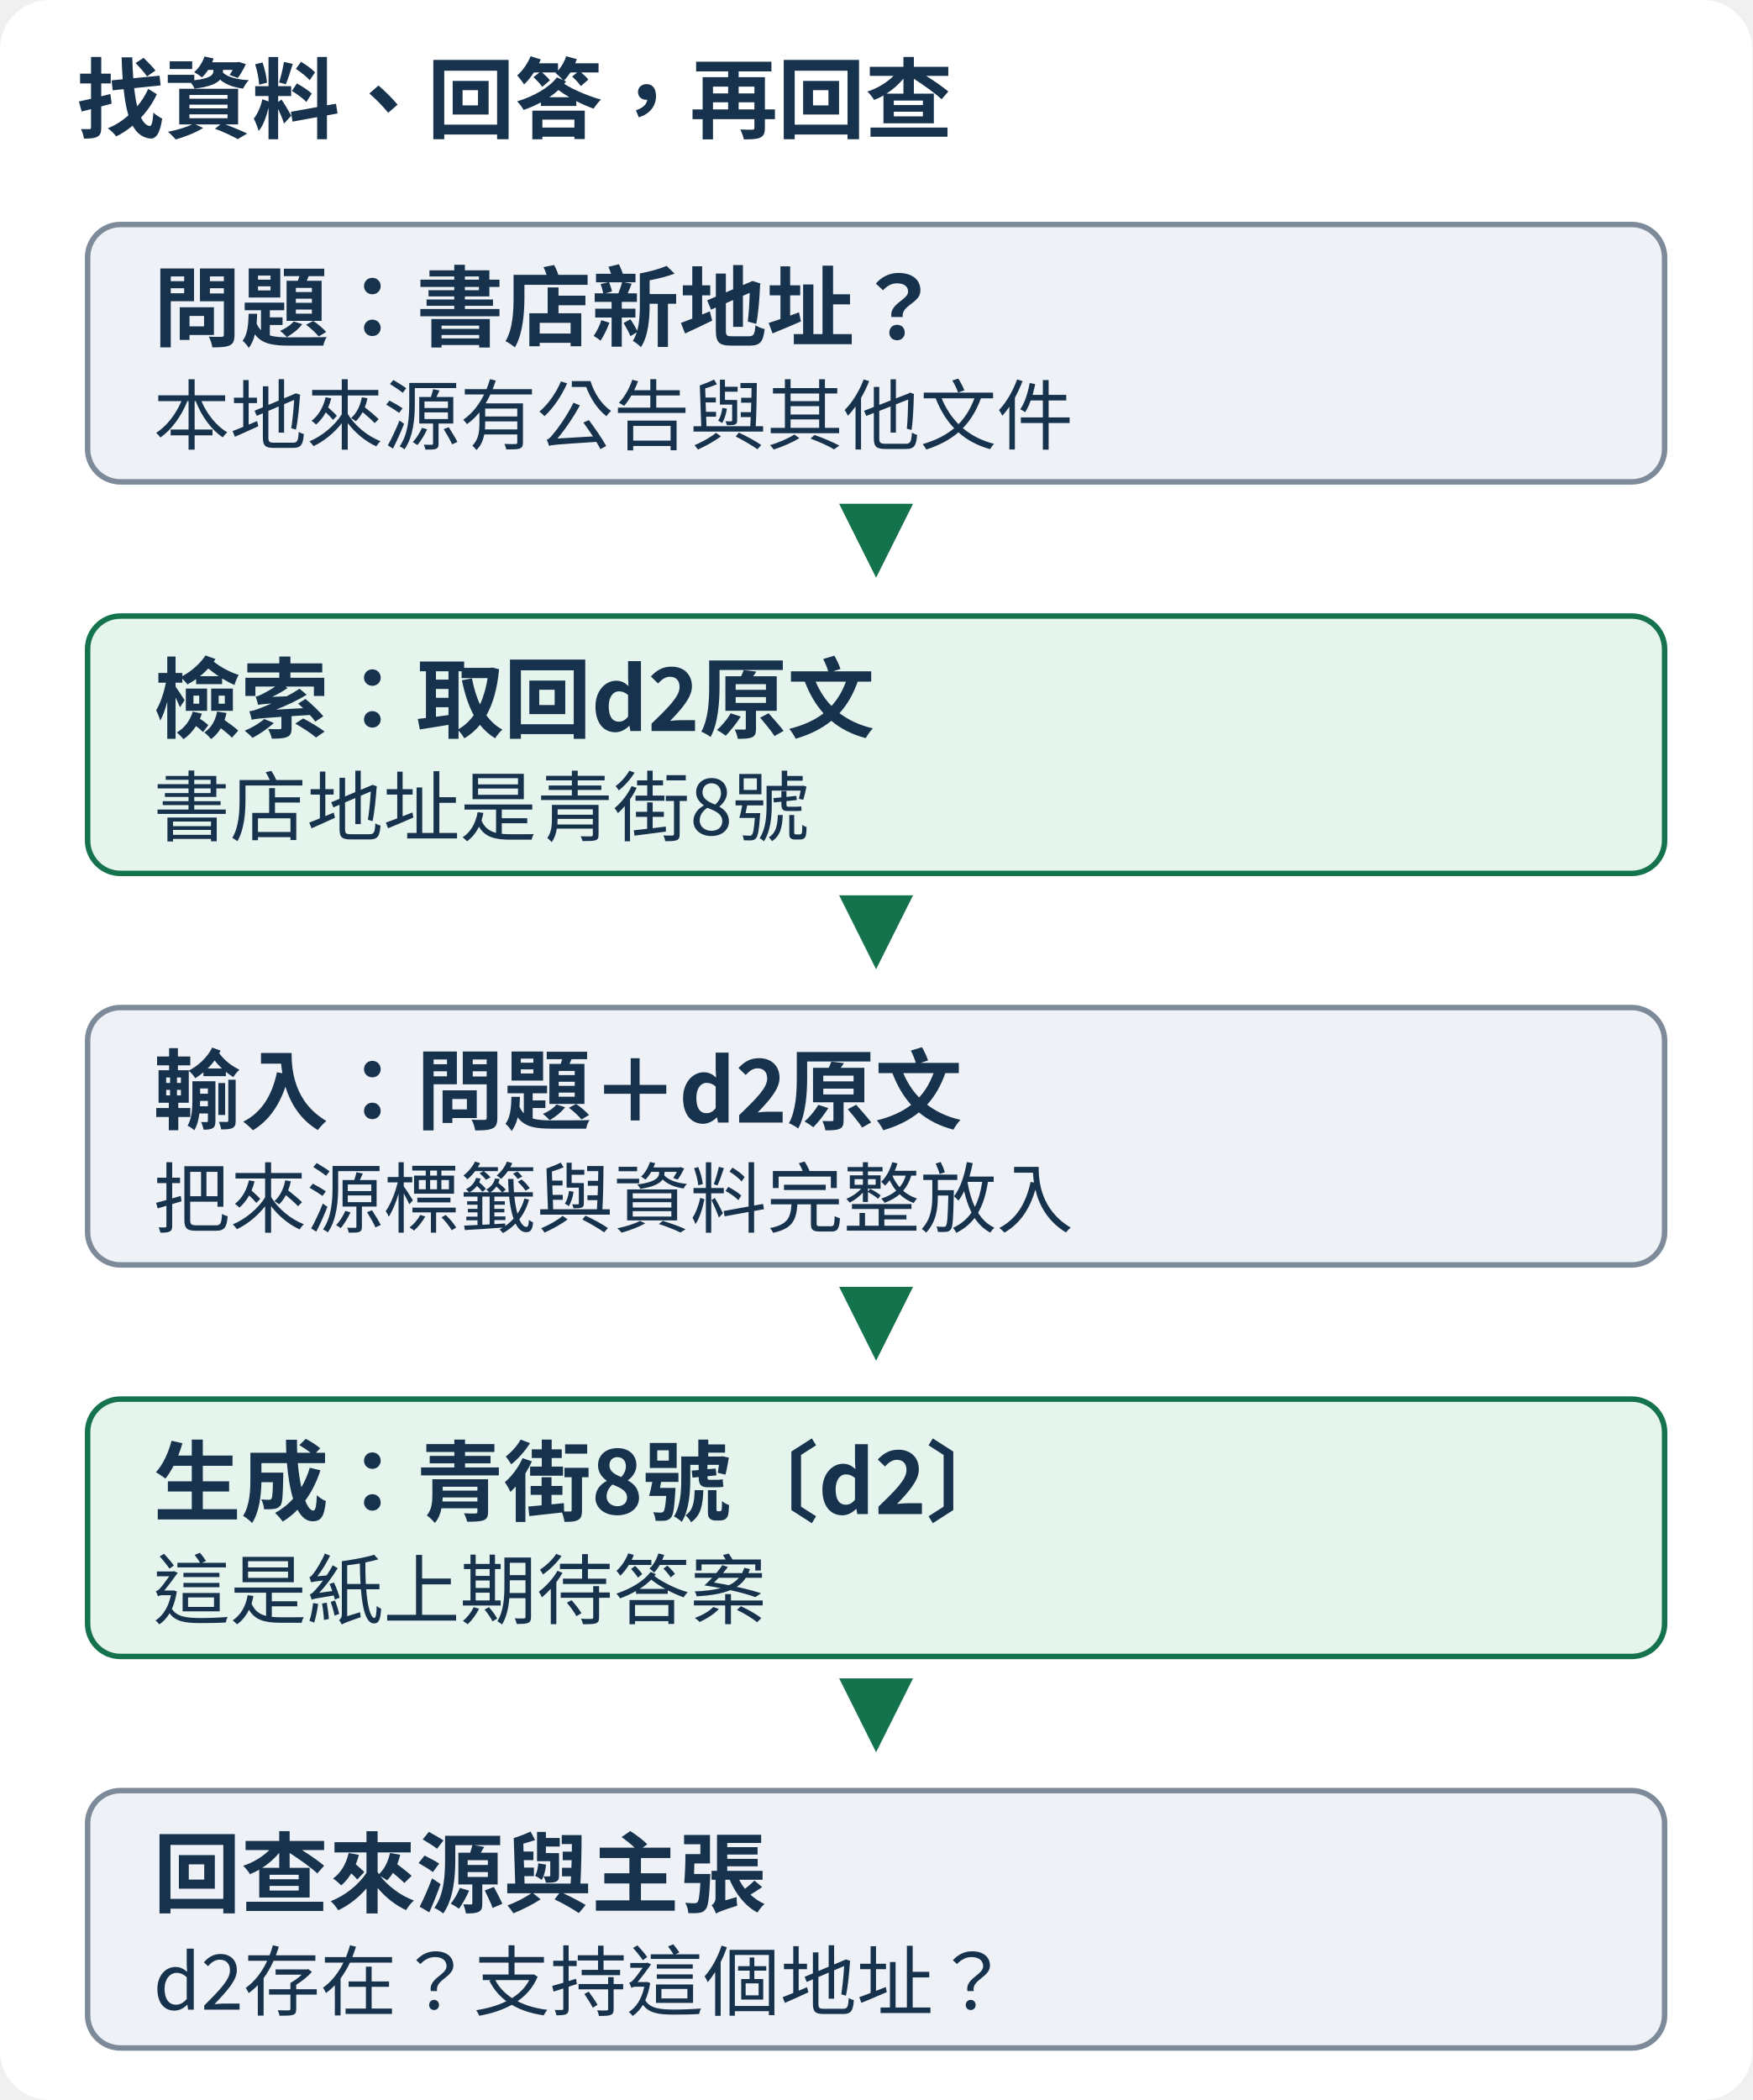
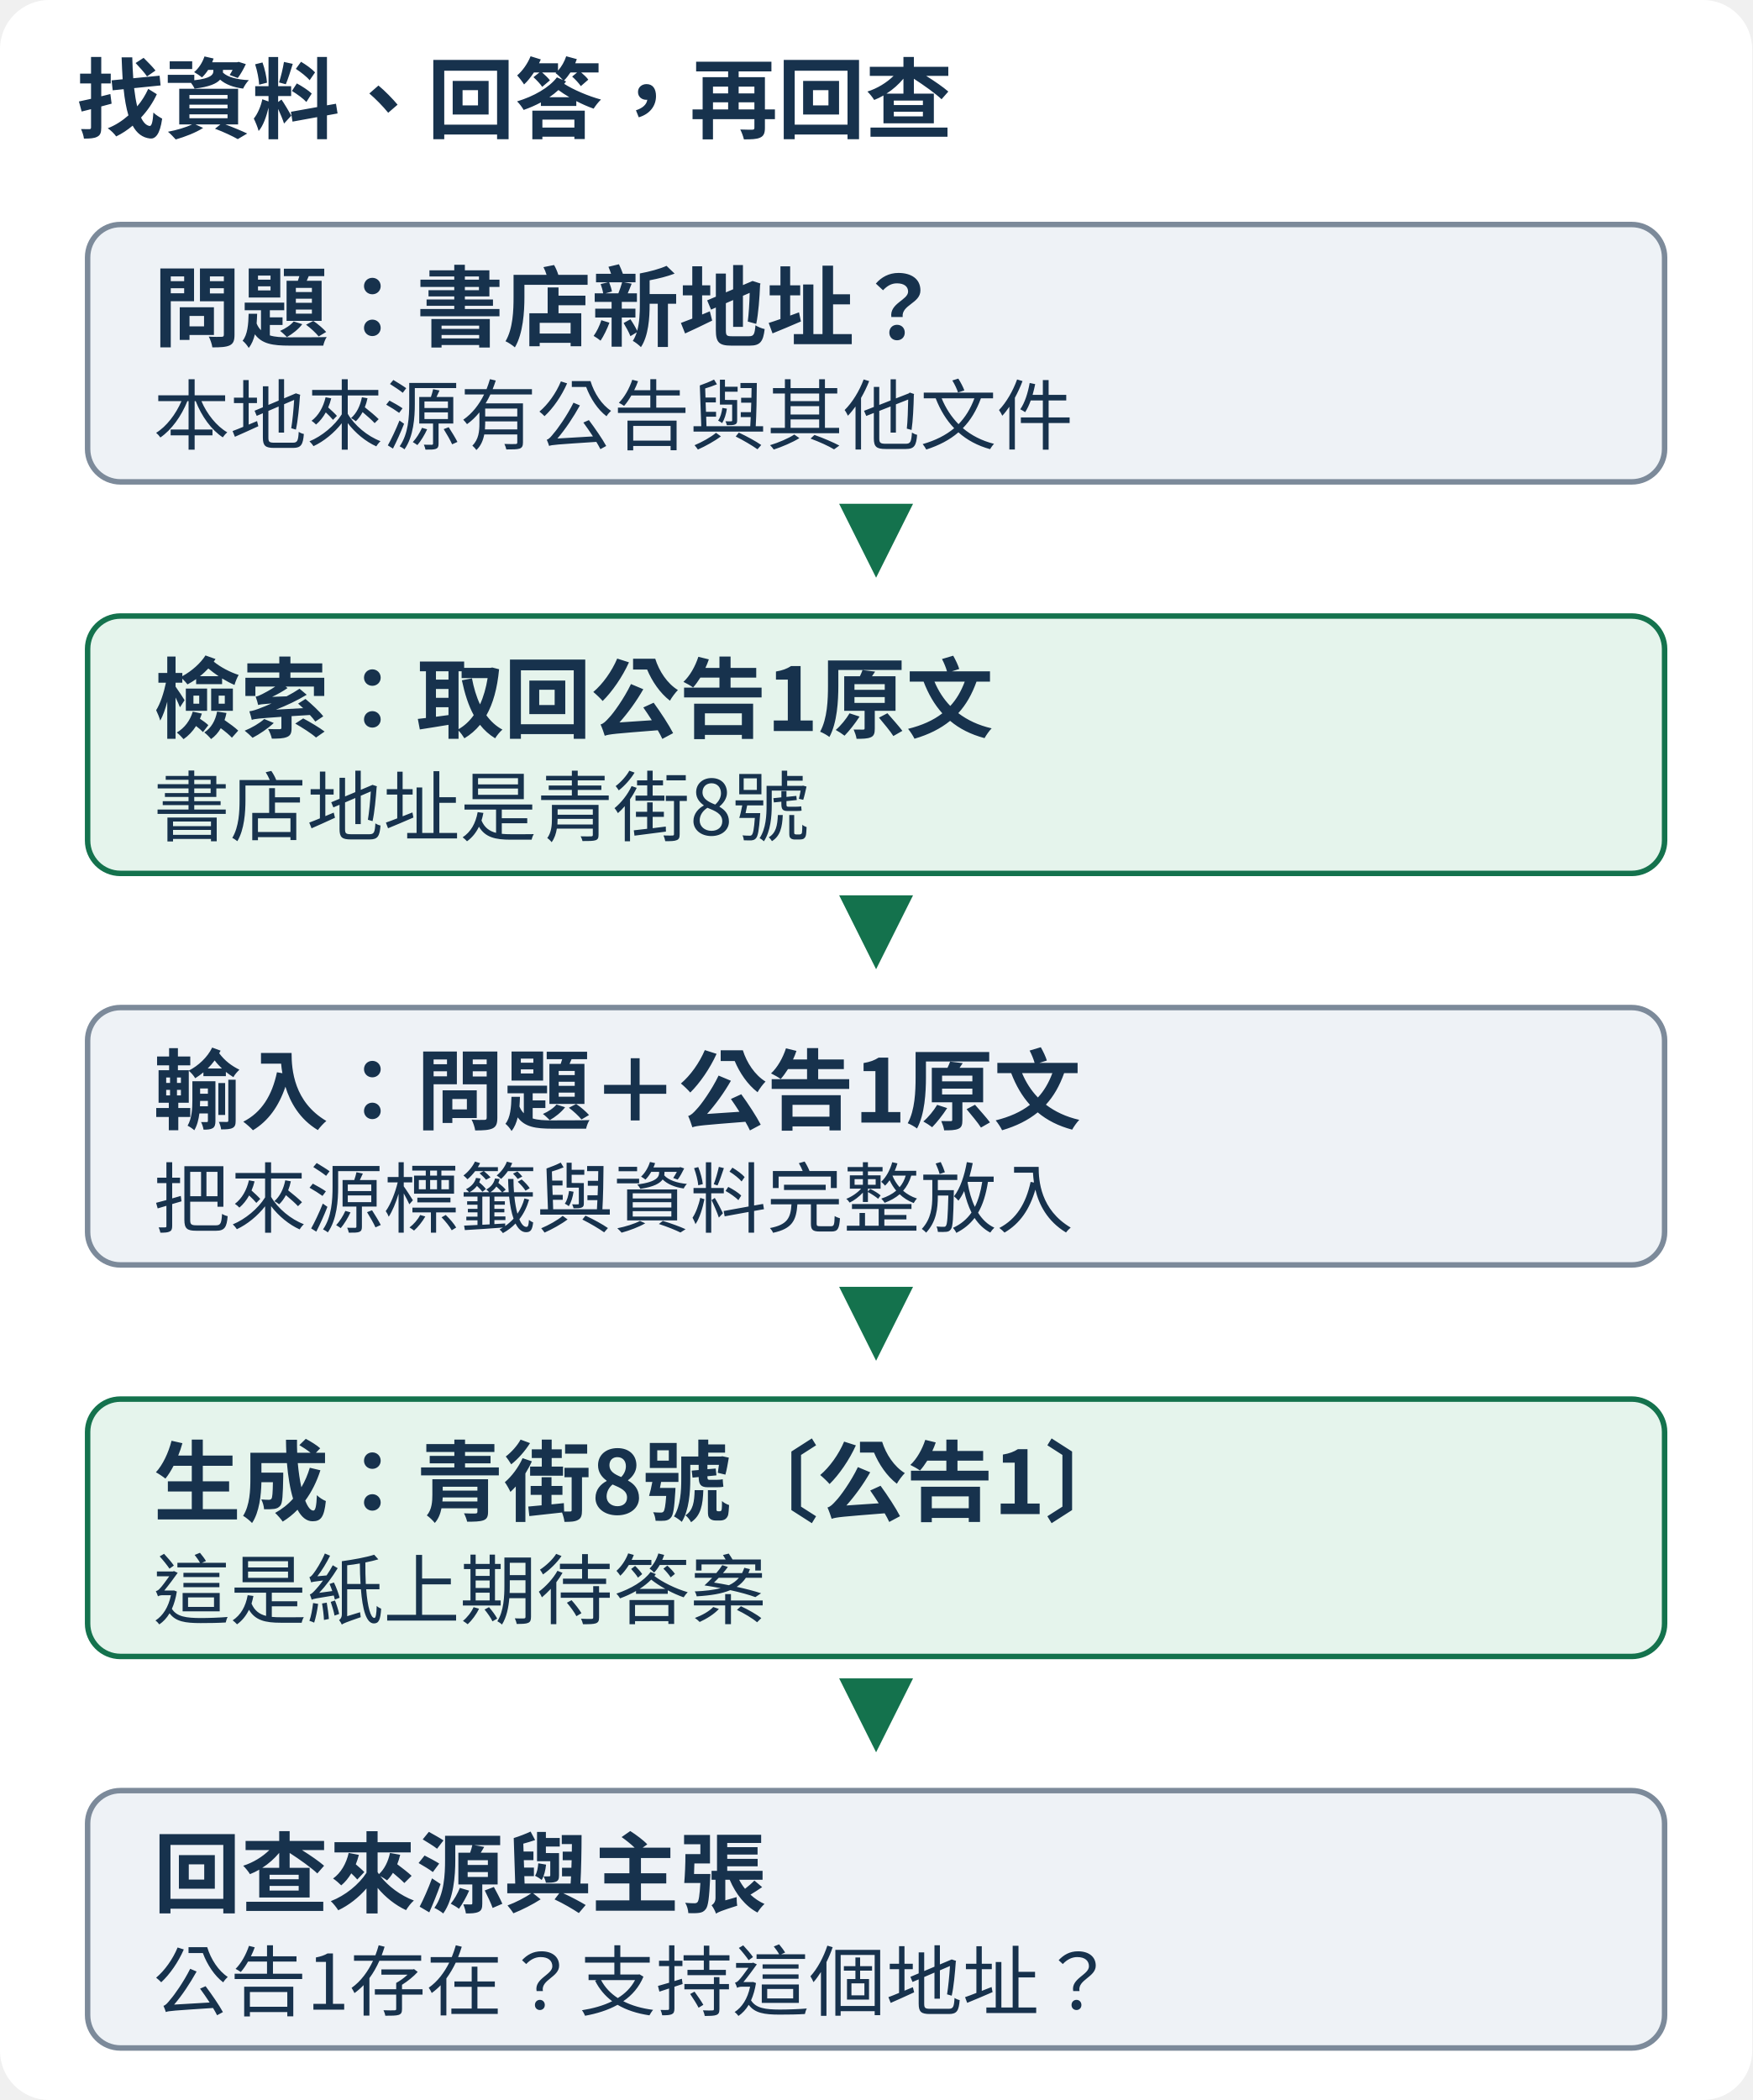
<svg xmlns="http://www.w3.org/2000/svg" width="640" height="767" viewBox="0 0 640 767" role="img" aria-labelledby="title desc">
  <defs>
    <marker id="arrow" markerWidth="9" markerHeight="9" refX="8" refY="4.5" orient="auto">
      <path d="M0 0 L9 4.5 L0 9 Z" fill="#14724d" />
    </marker>
  </defs>
  <style>text{font-family:"Noto Sans CJK TC","Microsoft JhengHei",sans-serif;fill:#17324d}</style>
  <rect width="640" height="767" rx="18" fill="white" />
  <text x="28" y="48" font-size="32" font-weight="700" text-anchor="start">找資料、回答，再回查</text>
  <rect x="32" y="82" width="576" height="94" rx="12" fill="#eef2f6" stroke="#7c8a9a" stroke-width="2" />
  <text x="56" y="124" font-size="32" font-weight="700" text-anchor="start">問題：書店新地址？</text>
  <text x="56" y="162" font-size="28" font-weight="400" text-anchor="start">本地來源有公告與其他文件</text>
  <path d="M320 185 V208" fill="none" stroke="#14724d" stroke-width="3" marker-end="url(#arrow)" />
  <rect x="32" y="225" width="576" height="94" rx="12" fill="#e5f4ec" stroke="#14724d" stroke-width="2" />
-   <text x="56" y="267" font-size="32" font-weight="700" text-anchor="start">檢索：取回d2原文</text>
+   <text x="56" y="267" font-size="32" font-weight="700" text-anchor="start">檢索：取回公告1原文</text>
  <text x="56" y="305" font-size="28" font-weight="400" text-anchor="start">書店地址是青街8號</text>
  <path d="M320 328 V351" fill="none" stroke="#14724d" stroke-width="3" marker-end="url(#arrow)" />
  <rect x="32" y="368" width="576" height="94" rx="12" fill="#eef2f6" stroke="#7c8a9a" stroke-width="2" />
-   <text x="56" y="410" font-size="32" font-weight="700" text-anchor="start">輸入：問題＋d2原文</text>
+   <text x="56" y="410" font-size="32" font-weight="700" text-anchor="start">輸入：問題＋公告1原文</text>
  <text x="56" y="448" font-size="28" font-weight="400" text-anchor="start">把來源標籤與資料完整放入</text>
  <path d="M320 471 V494" fill="none" stroke="#14724d" stroke-width="3" marker-end="url(#arrow)" />
  <rect x="32" y="511" width="576" height="94" rx="12" fill="#e5f4ec" stroke="#14724d" stroke-width="2" />
-   <text x="56" y="553" font-size="32" font-weight="700" text-anchor="start">生成：青街8號〔d2〕</text>
+   <text x="56" y="553" font-size="32" font-weight="700" text-anchor="start">生成：青街8號〔公告1〕</text>
  <text x="56" y="591" font-size="28" font-weight="400" text-anchor="start">這是紙上期待答案</text>
  <path d="M320 614 V637" fill="none" stroke="#14724d" stroke-width="3" marker-end="url(#arrow)" />
  <rect x="32" y="654" width="576" height="94" rx="12" fill="#eef2f6" stroke="#7c8a9a" stroke-width="2" />
  <text x="56" y="696" font-size="32" font-weight="700" text-anchor="start">回查來源與主張</text>
-   <text x="56" y="734" font-size="28" font-weight="400" text-anchor="start">d2存在？支持這個地址？</text>
+   <text x="56" y="734" font-size="28" font-weight="400" text-anchor="start">公告1存在？支持這個地址？</text>
</svg>
